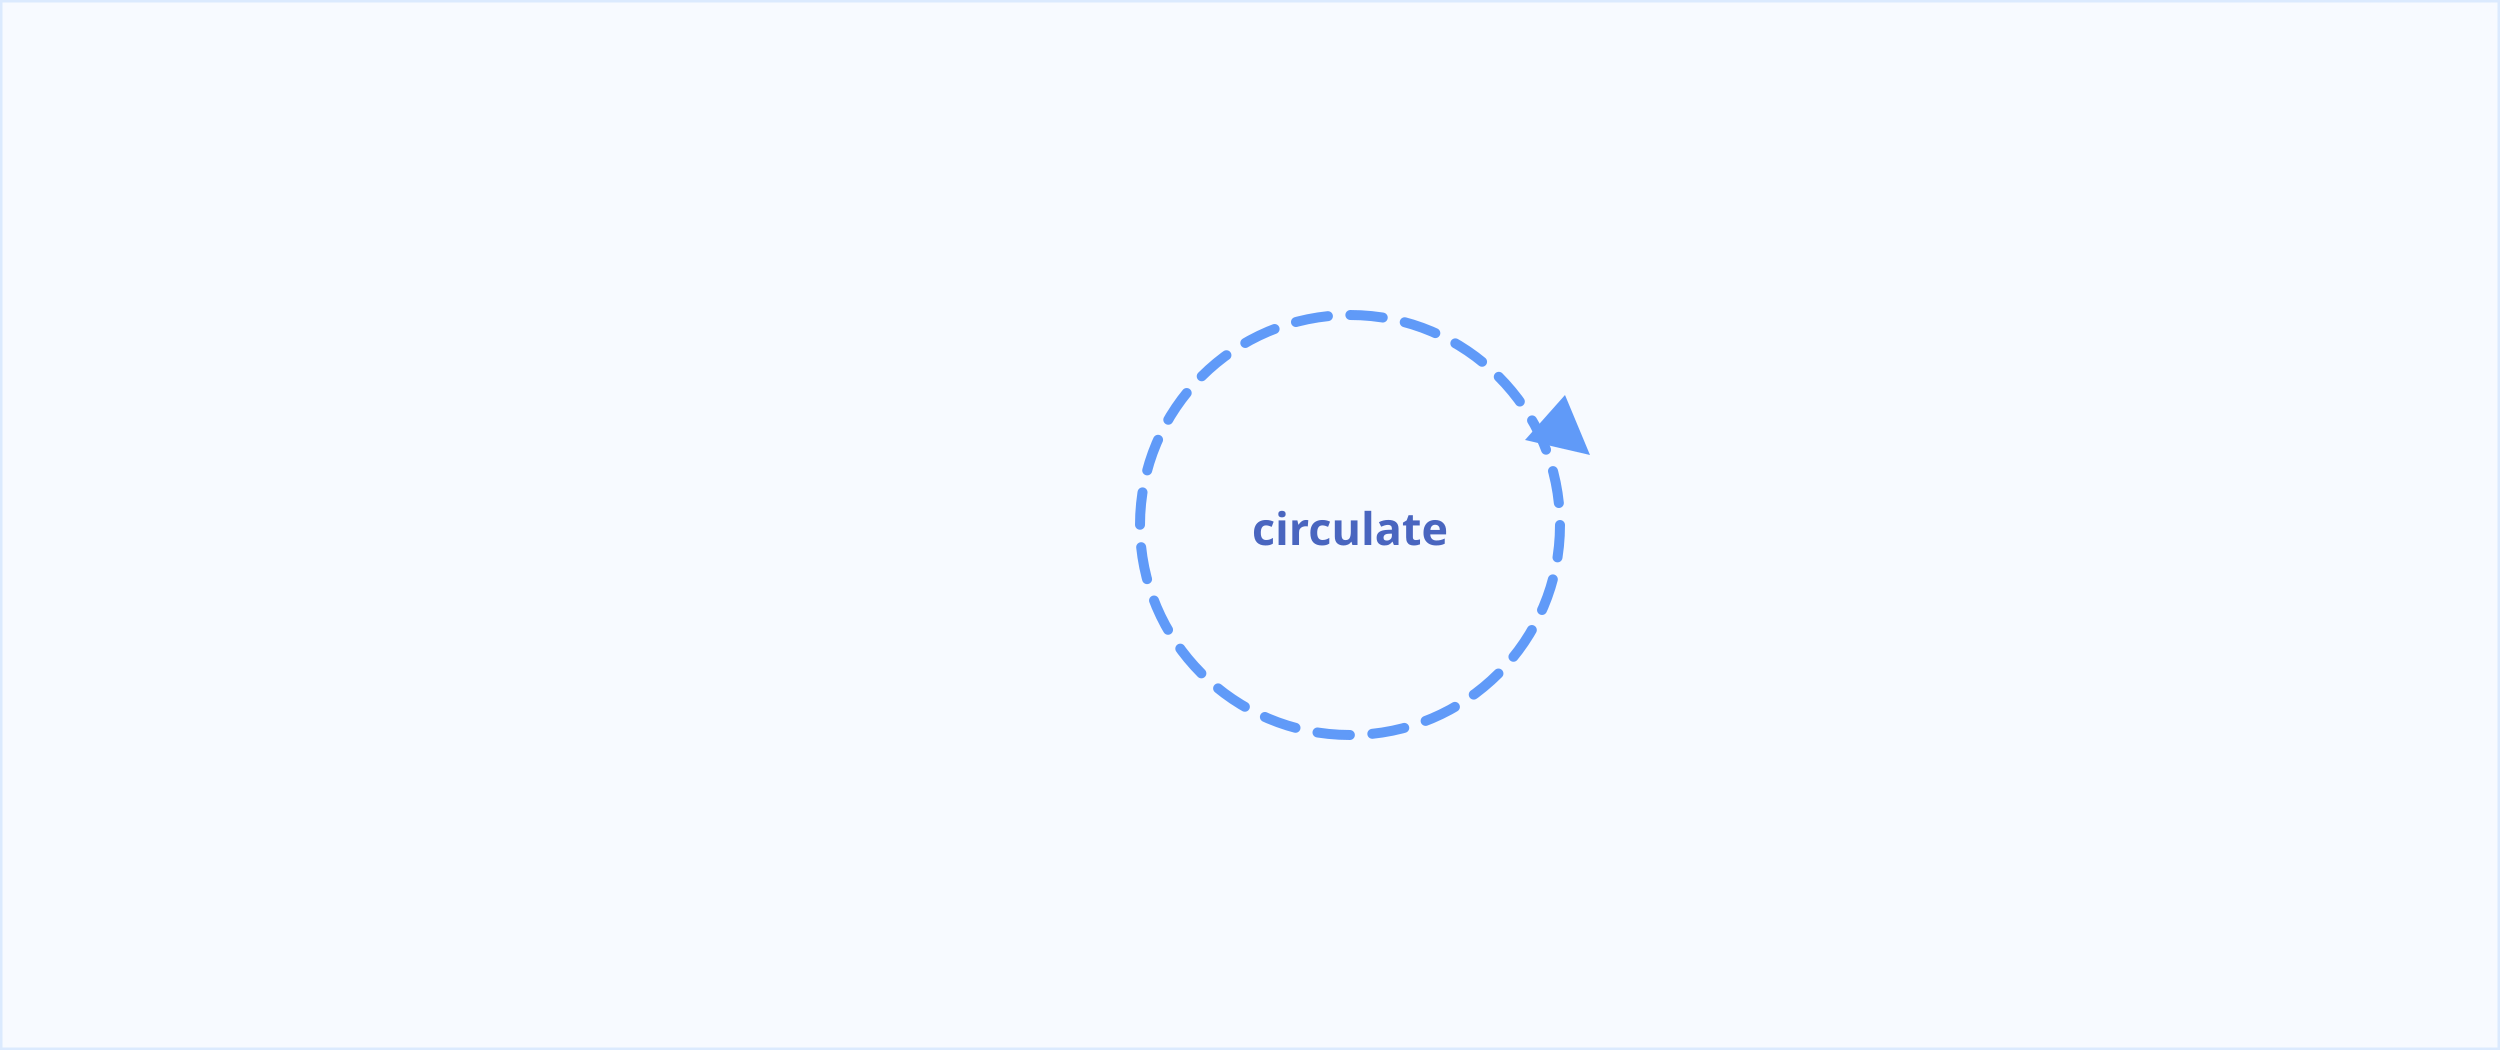
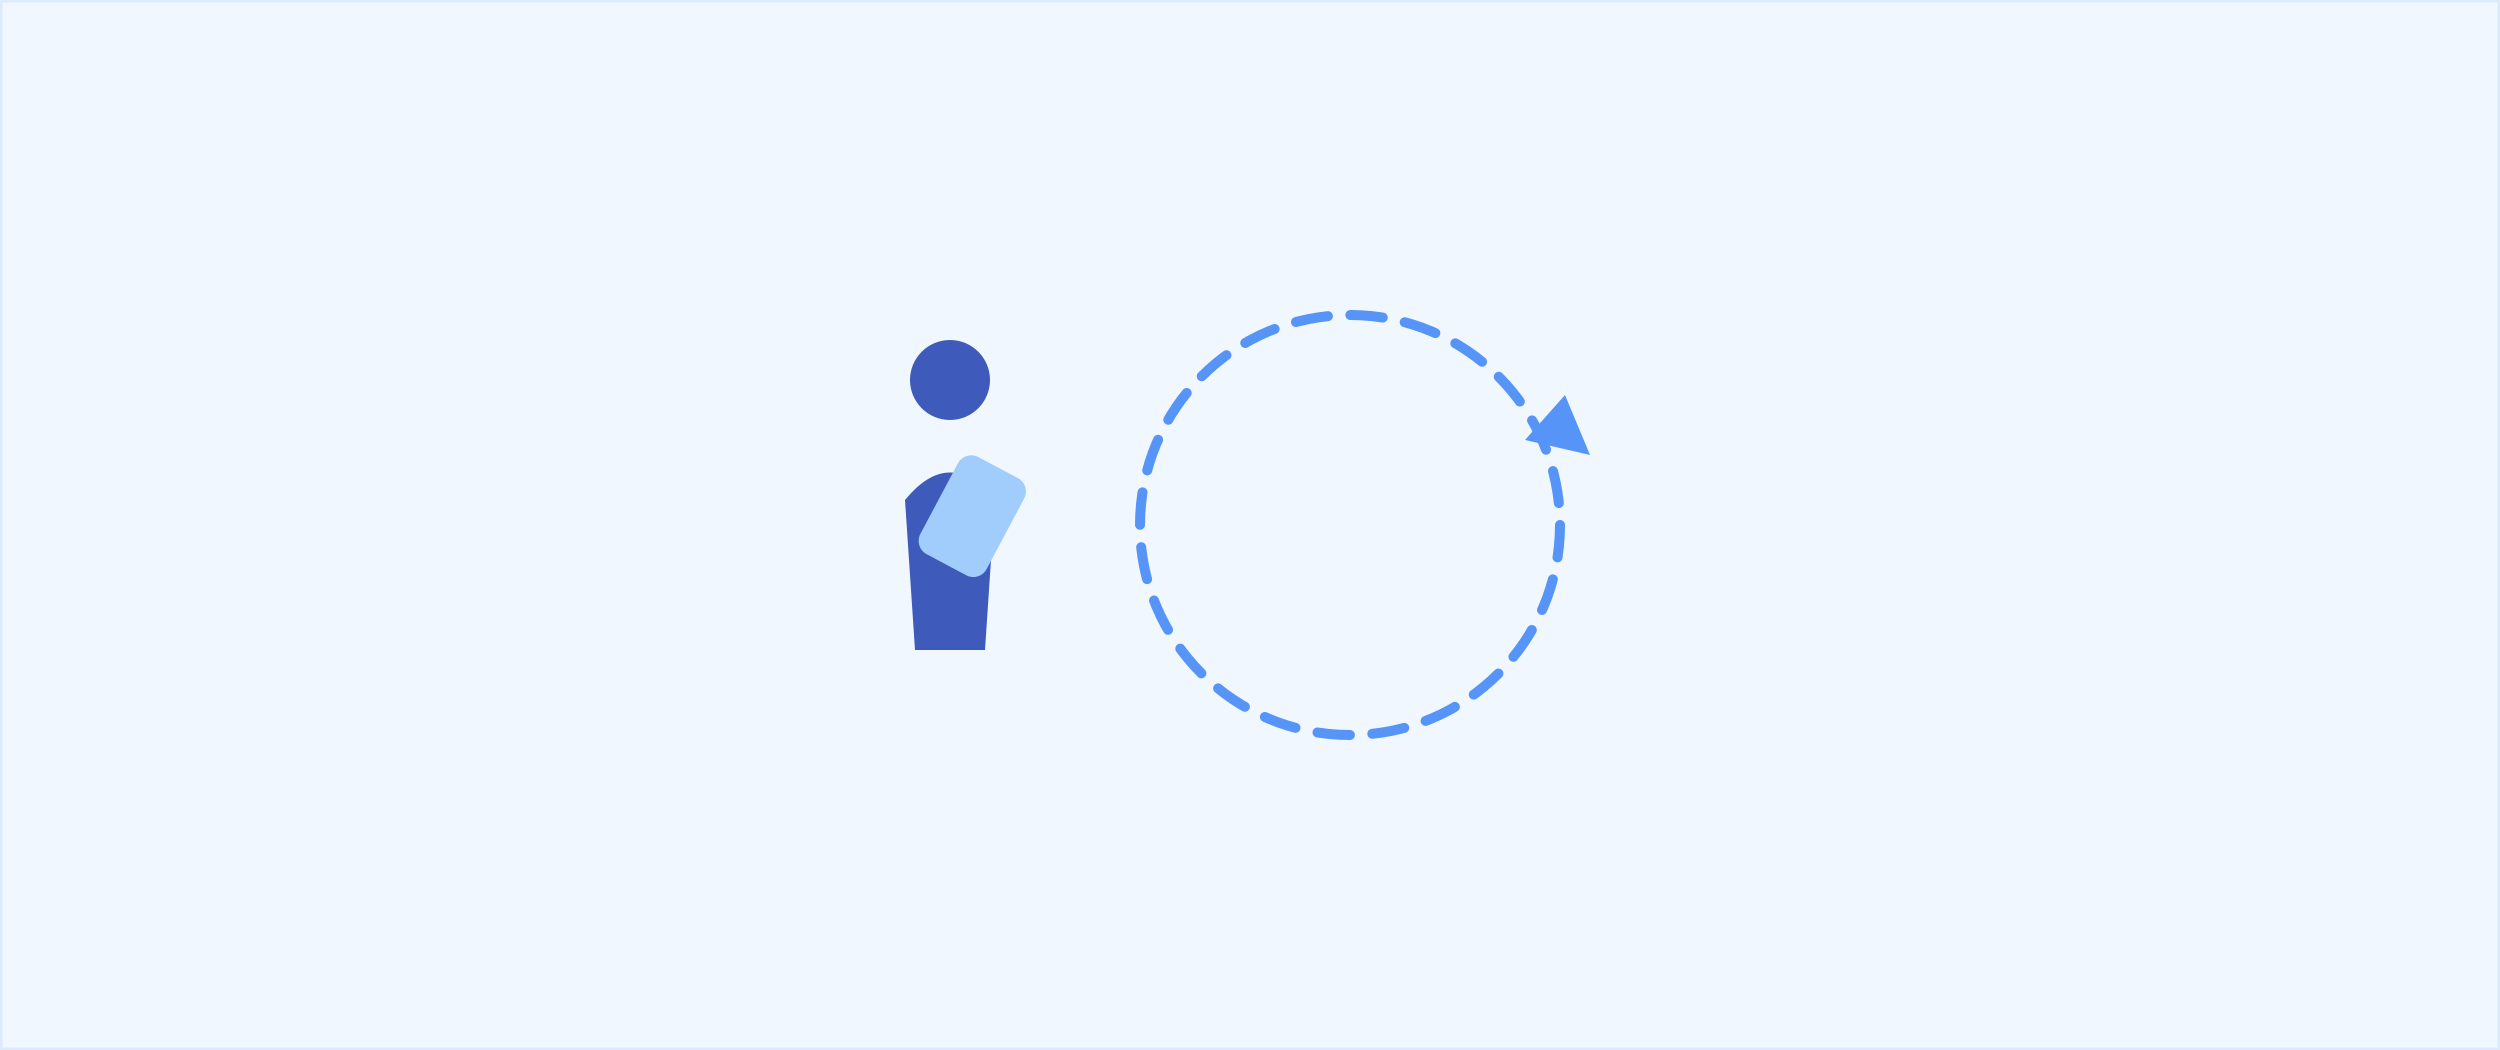
<svg xmlns="http://www.w3.org/2000/svg" width="1000" height="420" viewBox="0 0 1000 420">
-   <rect width="1000" height="420" fill="#f7faff" />
+   <rect width="1000" height="420" fill="#f0f7ff" />
  <rect x="0" y="0" width="1000" height="420" fill="none" stroke="#dbeafe" stroke-width="2" />
-   <g transform="translate(540,210)" opacity="0.8">
+   <g transform="translate(540,210)" opacity="0.85">
    <circle cx="0" cy="0" r="84" fill="none" stroke="#3b82f6" stroke-width="4" stroke-dasharray="13 9" stroke-linecap="round" />
    <path d="M 70 -34 L 86 -52 L 96 -28 Z" fill="#3b82f6" />
  </g>
-   <text x="540" y="218" font-family="'Hiragino Sans', sans-serif" font-size="18" font-weight="700" fill="#1e40af" text-anchor="middle" opacity="0.8">circulate</text>
+   <g transform="translate(380,210)" opacity="0.85">
+     <circle cx="0" cy="-58" r="16" fill="#1e40af" />
+     <path d="M -18 -10 Q 0 -32 18 -10 L 14 50 L -14 50 Z" fill="#1e40af" />
+     <rect x="6" y="-30" width="30" height="44" rx="6" fill="#93c5fd" transform="rotate(28 6 -30)" />
+   </g>
</svg>
